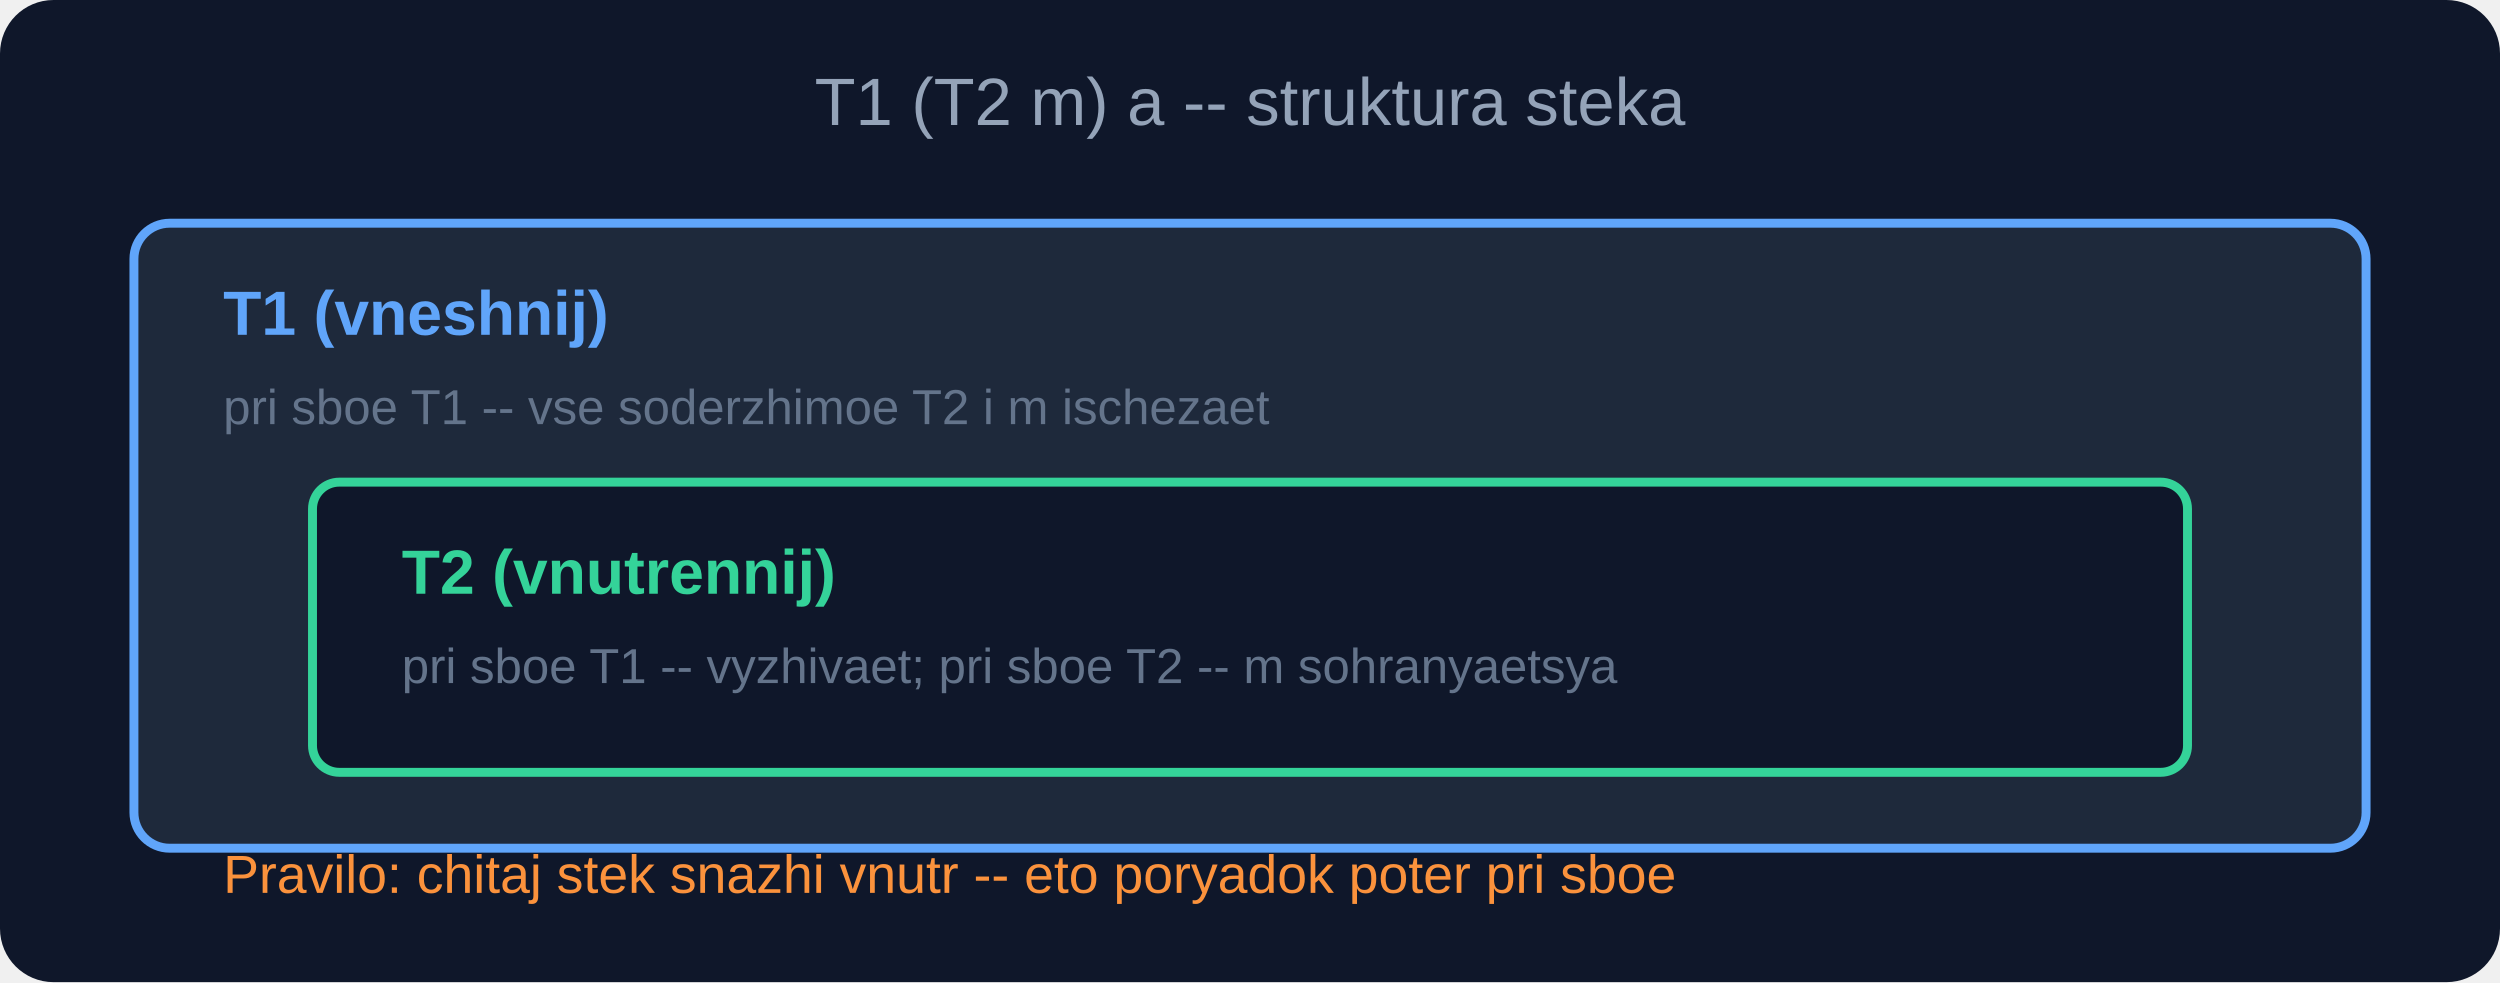
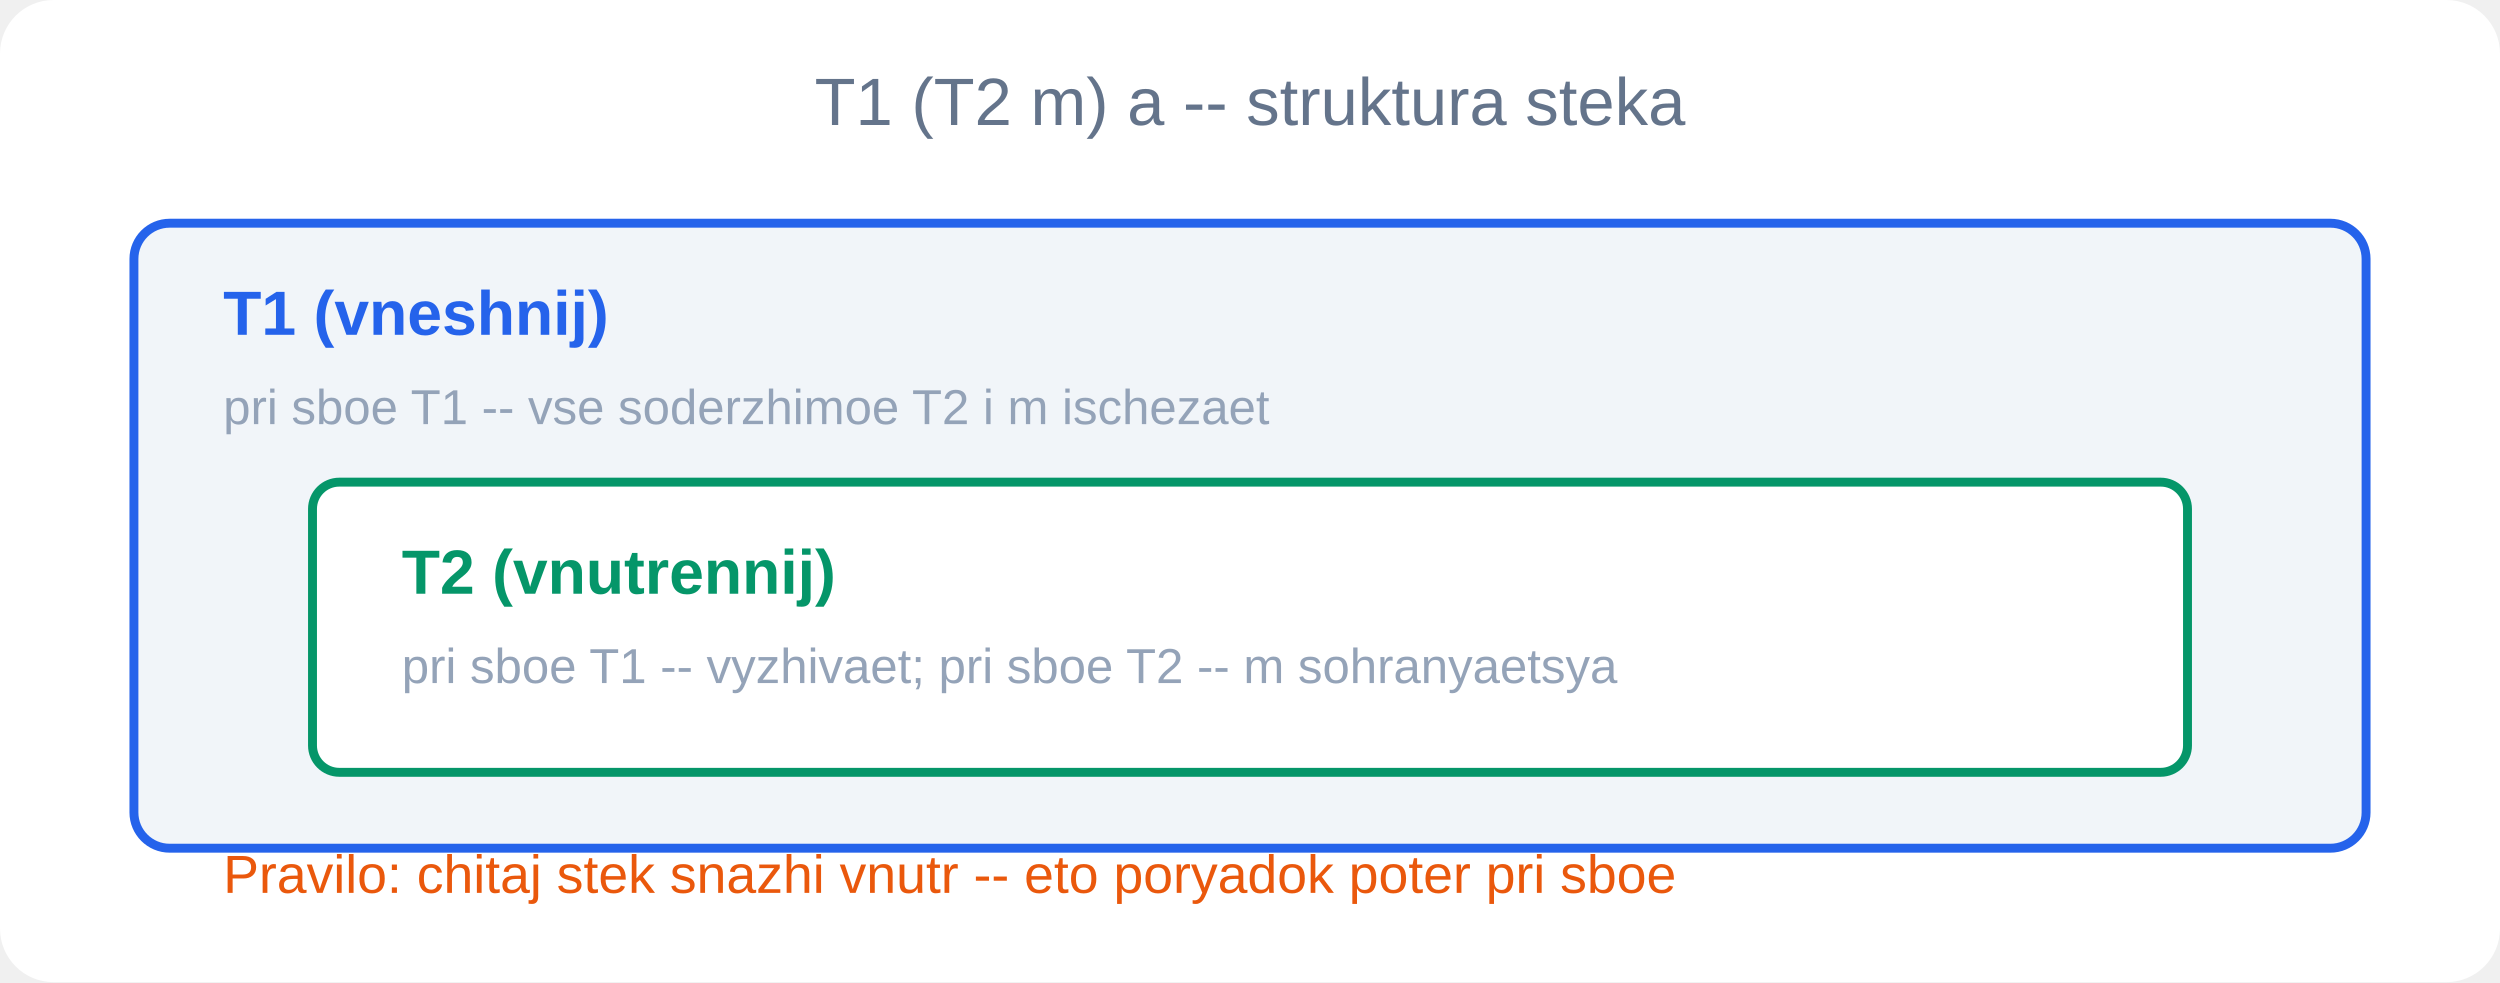
<svg xmlns="http://www.w3.org/2000/svg" width="560" height="220" viewBox="0 0 560 220">
-   <rect width="560" height="220" fill="#0f172a" rx="12" />
-   <text x="280" y="28" text-anchor="middle" font-family="monospace,JetBrains Mono,Arial" font-size="15" fill="#94a3b8">T1 (T2 m) a -- struktura steka</text>
-   <rect x="30" y="50" width="500" height="140" rx="8" fill="#1e293b" stroke="#60a5fa" stroke-width="2" />
-   <text x="50" y="75" font-family="monospace,JetBrains Mono,Arial" font-size="14" fill="#60a5fa" font-weight="bold">T1  (vneshnij)</text>
-   <text x="50" y="95" font-family="monospace,JetBrains Mono,Arial" font-size="11" fill="#64748b">pri sboe T1 -- vse soderzhimoe T2 i m ischezaet</text>
-   <rect x="70" y="108" width="420" height="65" rx="6" fill="#0f172a" stroke="#34d399" stroke-width="2" />
-   <text x="90" y="133" font-family="monospace,JetBrains Mono,Arial" font-size="14" fill="#34d399" font-weight="bold">T2  (vnutrennij)</text>
-   <text x="90" y="153" font-family="monospace,JetBrains Mono,Arial" font-size="11" fill="#64748b">pri sboe T1 -- vyzhivaet; pri sboe T2 -- m sohranyaetsya</text>
-   <text x="50" y="200" font-family="monospace,JetBrains Mono,Arial" font-size="12" fill="#fb923c">Pravilo: chitaj stek snazhi vnutr -- eto poryadok poter pri sboe</text>
+   <rect width="560" height="220" fill="#ffffff" rx="12" />
+   <text x="280" y="28" text-anchor="middle" font-family="monospace,JetBrains Mono,Arial" font-size="15" fill="#64748b">T1 (T2 m) a -- struktura steka</text>
+   <rect x="30" y="50" width="500" height="140" rx="8" fill="#f1f5f9" stroke="#2563eb" stroke-width="2" />
+   <text x="50" y="75" font-family="monospace,JetBrains Mono,Arial" font-size="14" fill="#2563eb" font-weight="bold">T1  (vneshnij)</text>
+   <text x="50" y="95" font-family="monospace,JetBrains Mono,Arial" font-size="11" fill="#94a3b8">pri sboe T1 -- vse soderzhimoe T2 i m ischezaet</text>
+   <rect x="70" y="108" width="420" height="65" rx="6" fill="#ffffff" stroke="#059669" stroke-width="2" />
+   <text x="90" y="133" font-family="monospace,JetBrains Mono,Arial" font-size="14" fill="#059669" font-weight="bold">T2  (vnutrennij)</text>
+   <text x="90" y="153" font-family="monospace,JetBrains Mono,Arial" font-size="11" fill="#94a3b8">pri sboe T1 -- vyzhivaet; pri sboe T2 -- m sohranyaetsya</text>
+   <text x="50" y="200" font-family="monospace,JetBrains Mono,Arial" font-size="12" fill="#ea580c">Pravilo: chitaj stek snazhi vnutr -- eto poryadok poter pri sboe</text>
</svg>
